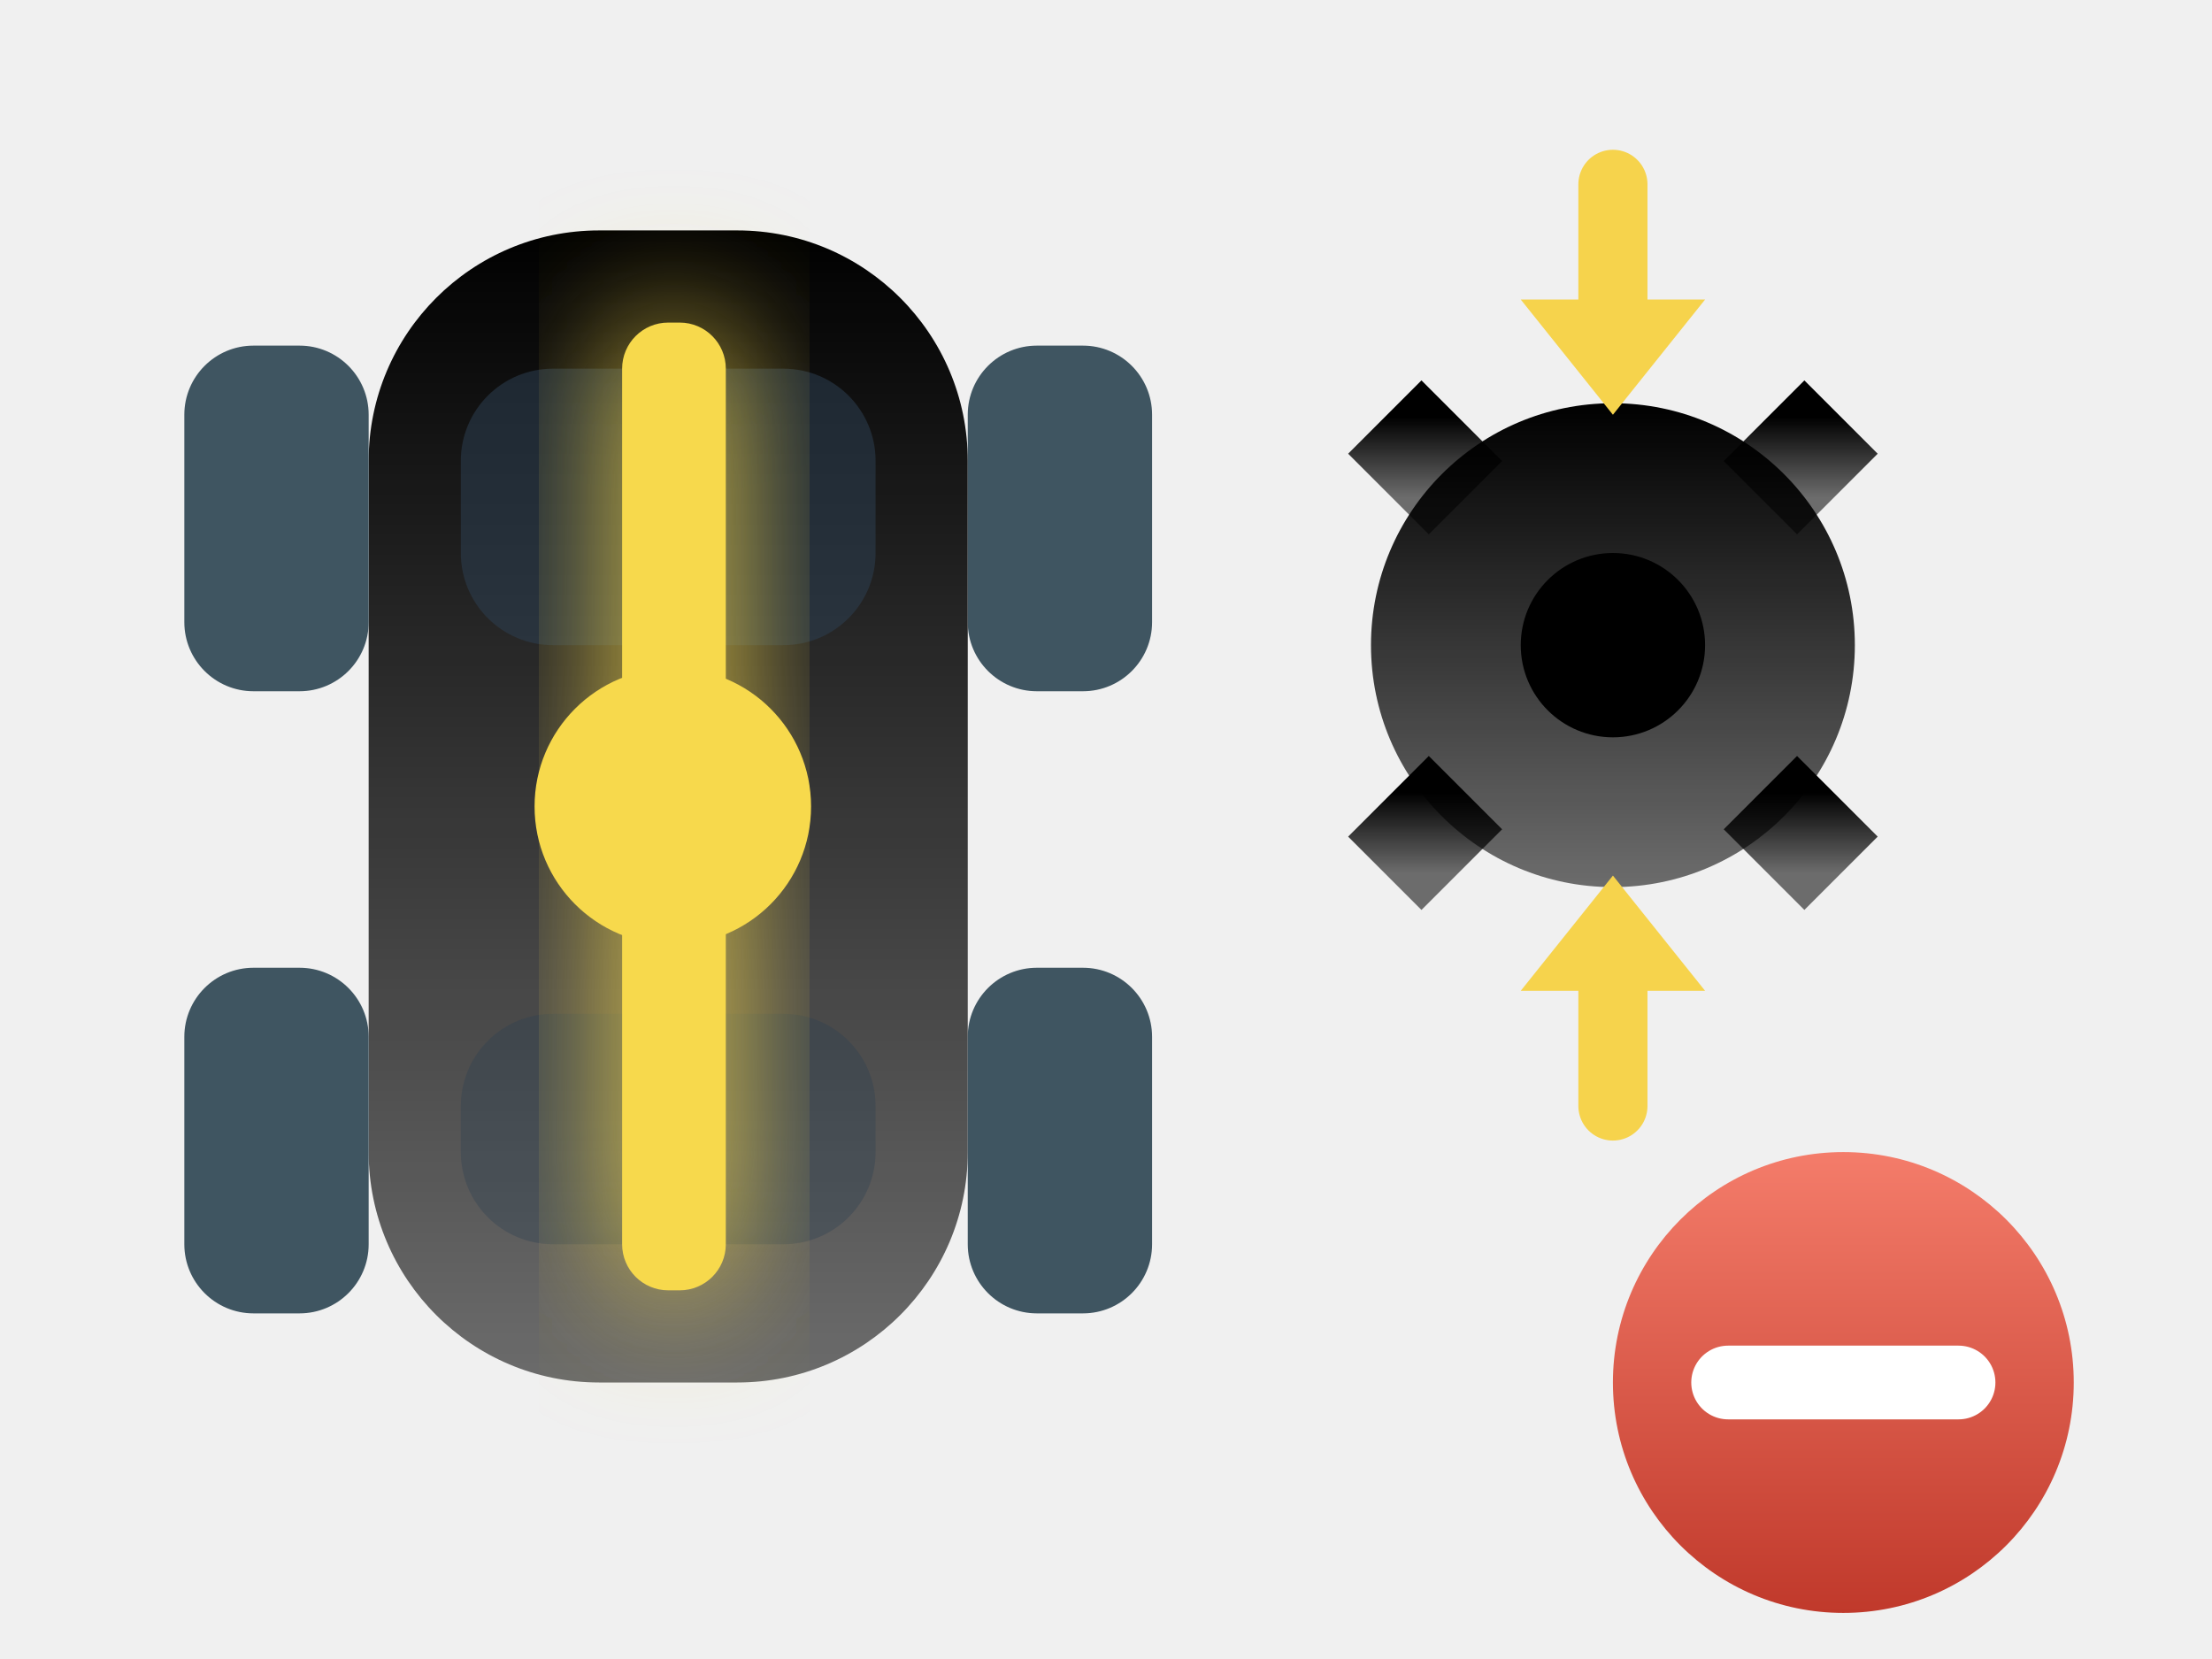
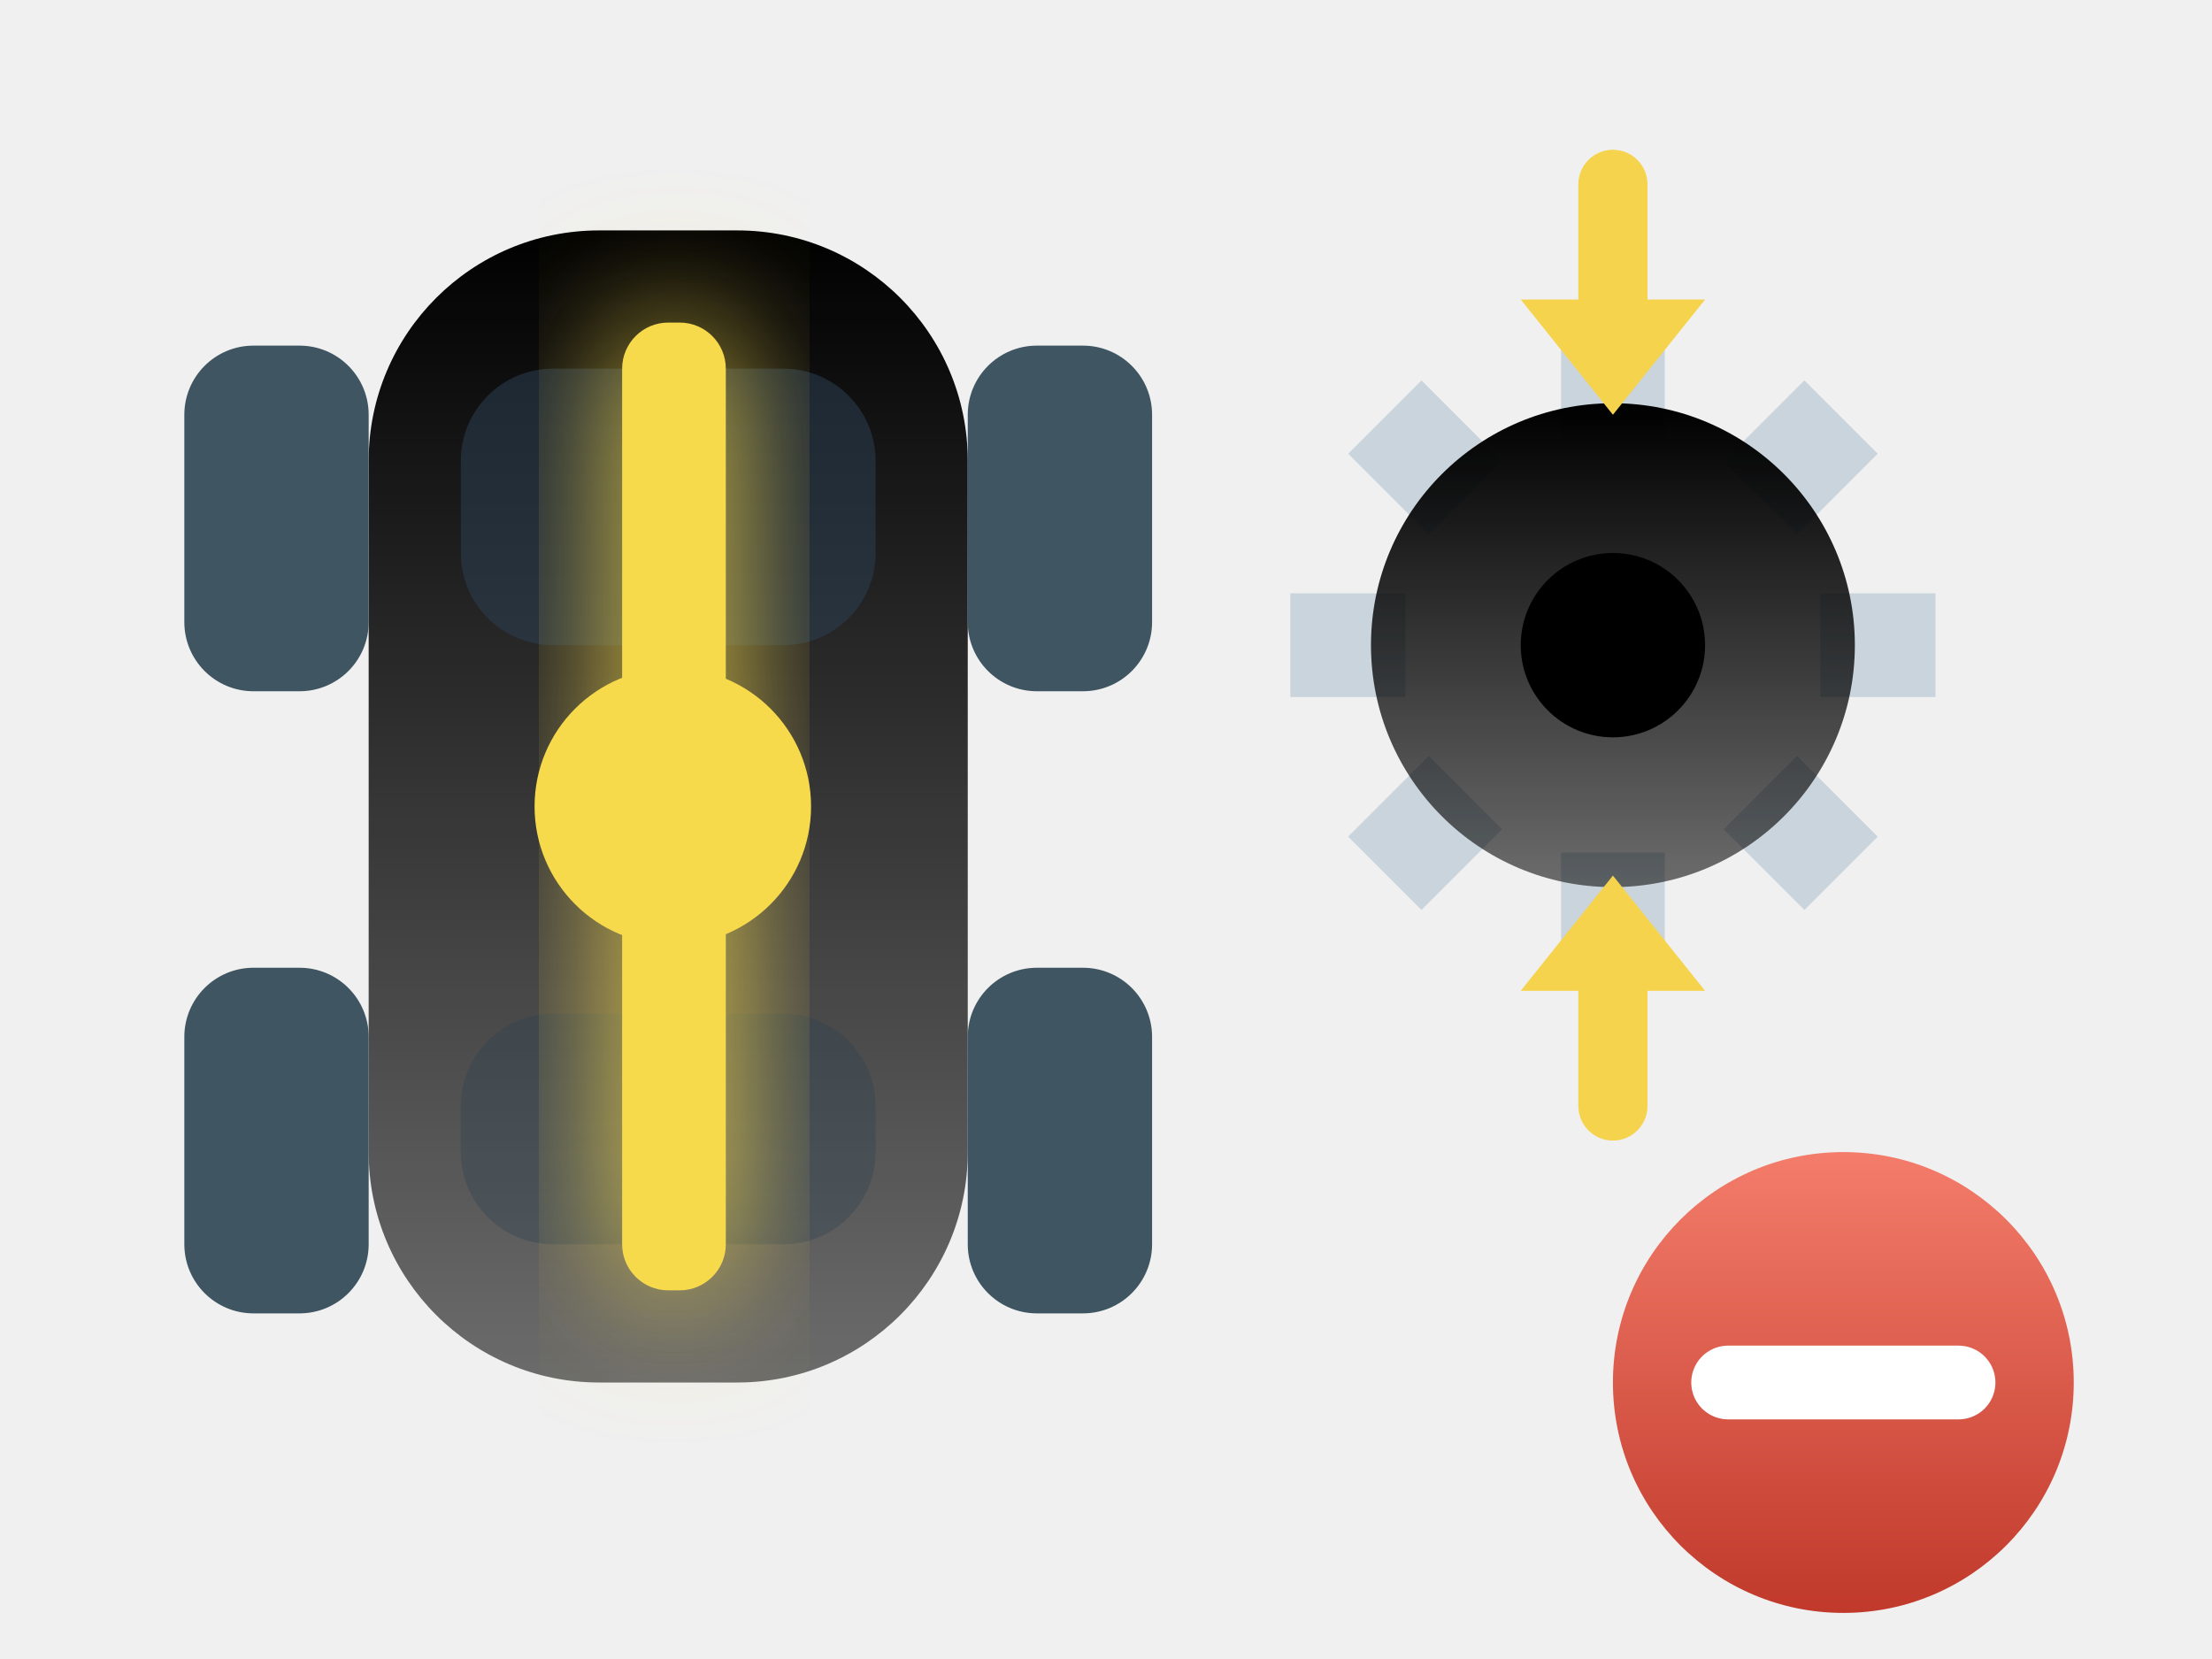
<svg xmlns="http://www.w3.org/2000/svg" viewBox="0 0 96 72">
  <defs>
    <linearGradient id="mtl" x1="0" y1="0" x2="0" y2="1">
      <stop stop-color="{{graphic1Color}}" />
      <stop offset="1" stop-color="{{graphic1Color}}" stop-opacity="0.55" />
    </linearGradient>
    <filter id="glow" x="-80%" y="-80%" width="260%" height="260%">
      <feGaussianBlur stdDeviation="3" />
    </filter>
    <linearGradient id="minusG" x1="0" y1="0" x2="0" y2="1">
      <stop stop-color="#f47c6a" />
      <stop offset="1" stop-color="#c0392b" />
    </linearGradient>
  </defs>
  <rect x="16" y="10" width="26" height="50" rx="10" fill="url(#mtl)" />
  <rect x="20" y="16" width="18" height="12" rx="4" fill="#2c3e50" opacity="0.55" />
  <rect x="20" y="44" width="18" height="10" rx="4" fill="#2c3e50" opacity="0.35" />
  <rect x="8" y="15" width="8" height="15" rx="3" fill="#3f5561" />
  <rect x="42" y="15" width="8" height="15" rx="3" fill="#3f5561" />
  <rect x="8" y="42" width="8" height="15" rx="3" fill="#3f5561" />
  <rect x="42" y="42" width="8" height="15" rx="3" fill="#3f5561" />
  <rect x="27" y="14" width="4.5" height="42" rx="2" fill="#f7d94c" filter="url(#glow)" />
  <rect x="27" y="14" width="4.5" height="42" rx="2" fill="#f7d94c" />
  <circle cx="29.2" cy="35" r="6" fill="#f7d94c" />
-   <line x1="79.0" y1="28.0" x2="84.0" y2="28.0" stroke="url(#mtl)" stroke-width="4.5" />
-   <line x1="76.4" y1="34.4" x2="79.9" y2="37.9" stroke="url(#mtl)" stroke-width="4.5" />
-   <line x1="70.0" y1="37.0" x2="70.0" y2="42.0" stroke="url(#mtl)" stroke-width="4.5" />
-   <line x1="63.6" y1="34.4" x2="60.1" y2="37.9" stroke="url(#mtl)" stroke-width="4.5" />
-   <line x1="61.0" y1="28.0" x2="56.0" y2="28.0" stroke="url(#mtl)" stroke-width="4.5" />
-   <line x1="63.6" y1="21.6" x2="60.1" y2="18.1" stroke="url(#mtl)" stroke-width="4.5" />
-   <line x1="70.0" y1="19.0" x2="70.0" y2="14.0" stroke="url(#mtl)" stroke-width="4.5" />
-   <line x1="76.4" y1="21.6" x2="79.9" y2="18.1" stroke="url(#mtl)" stroke-width="4.5" />
+   <line x1="79.0" y1="28.0" x2="84.0" y2="28.0" stroke="#c9d4dc" stroke-width="4.5" />
+   <line x1="76.4" y1="34.4" x2="79.9" y2="37.9" stroke="#c9d4dc" stroke-width="4.5" />
+   <line x1="70.0" y1="37.0" x2="70.0" y2="42.0" stroke="#c9d4dc" stroke-width="4.5" />
+   <line x1="63.6" y1="34.4" x2="60.1" y2="37.9" stroke="#c9d4dc" stroke-width="4.5" />
+   <line x1="61.0" y1="28.0" x2="56.0" y2="28.0" stroke="#c9d4dc" stroke-width="4.5" />
+   <line x1="63.6" y1="21.6" x2="60.1" y2="18.1" stroke="#c9d4dc" stroke-width="4.5" />
+   <line x1="70.0" y1="19.0" x2="70.0" y2="14.0" stroke="#c9d4dc" stroke-width="4.5" />
+   <line x1="76.4" y1="21.6" x2="79.9" y2="18.1" stroke="#c9d4dc" stroke-width="4.5" />
  <circle cx="70" cy="28" r="10.5" fill="url(#mtl)" />
  <circle cx="70" cy="28" r="4" fill="{{backgroundColor}}" />
  <line x1="70" y1="8" x2="70" y2="13" stroke="#f6d34c" stroke-width="3" stroke-linecap="round" />
  <polygon points="66,13 74,13 70,18" fill="#f6d34c" />
  <line x1="70" y1="48" x2="70" y2="43" stroke="#f6d34c" stroke-width="3" stroke-linecap="round" />
  <polygon points="66,43 74,43 70,38" fill="#f6d34c" />
  <circle cx="80" cy="60" r="10" fill="url(#minusG)" stroke="{{backgroundColor}}" stroke-width="3" />
  <path d="M75 60h10" stroke="#ffffff" stroke-width="3.2" stroke-linecap="round" />
</svg>
